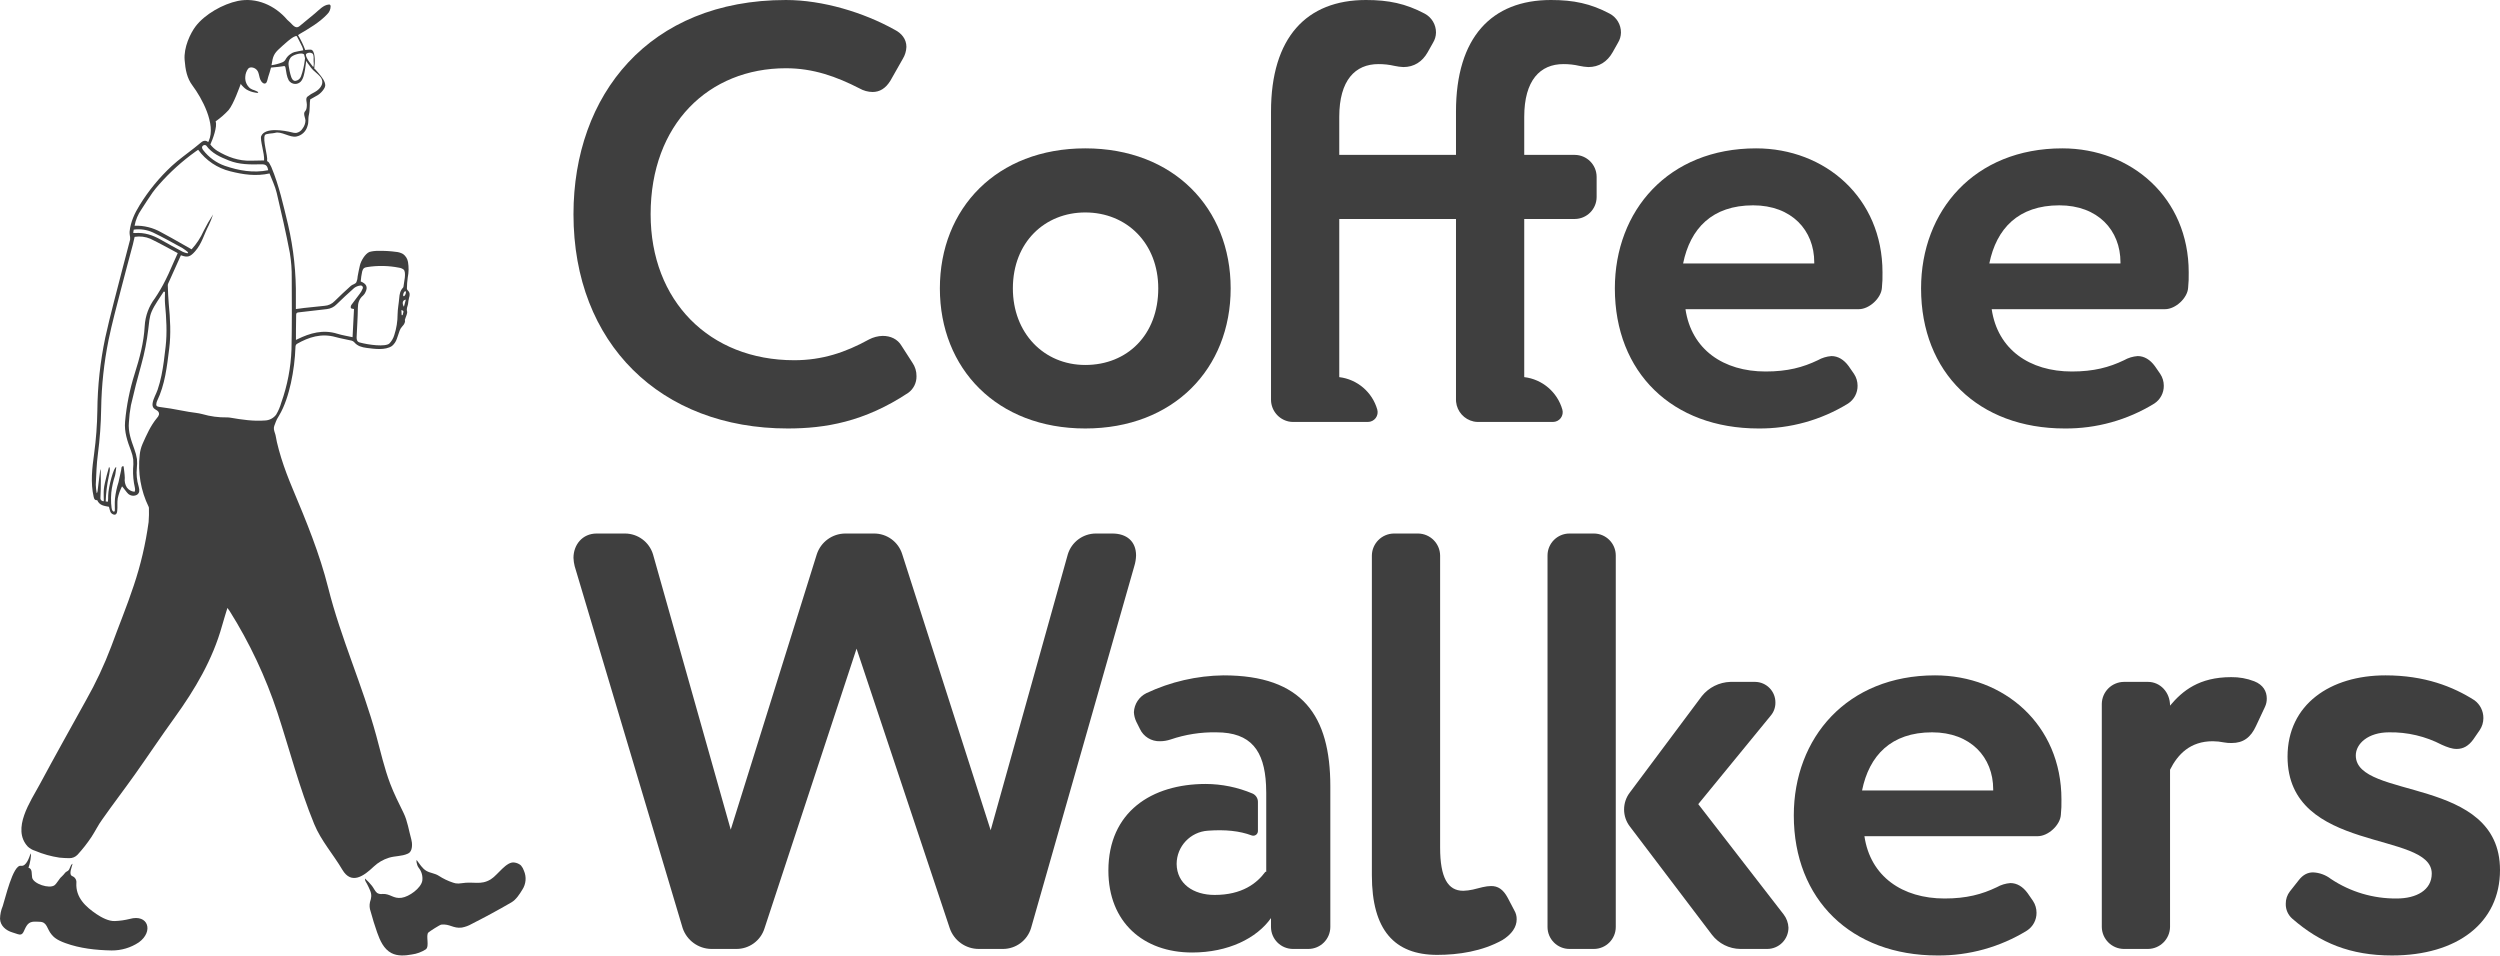
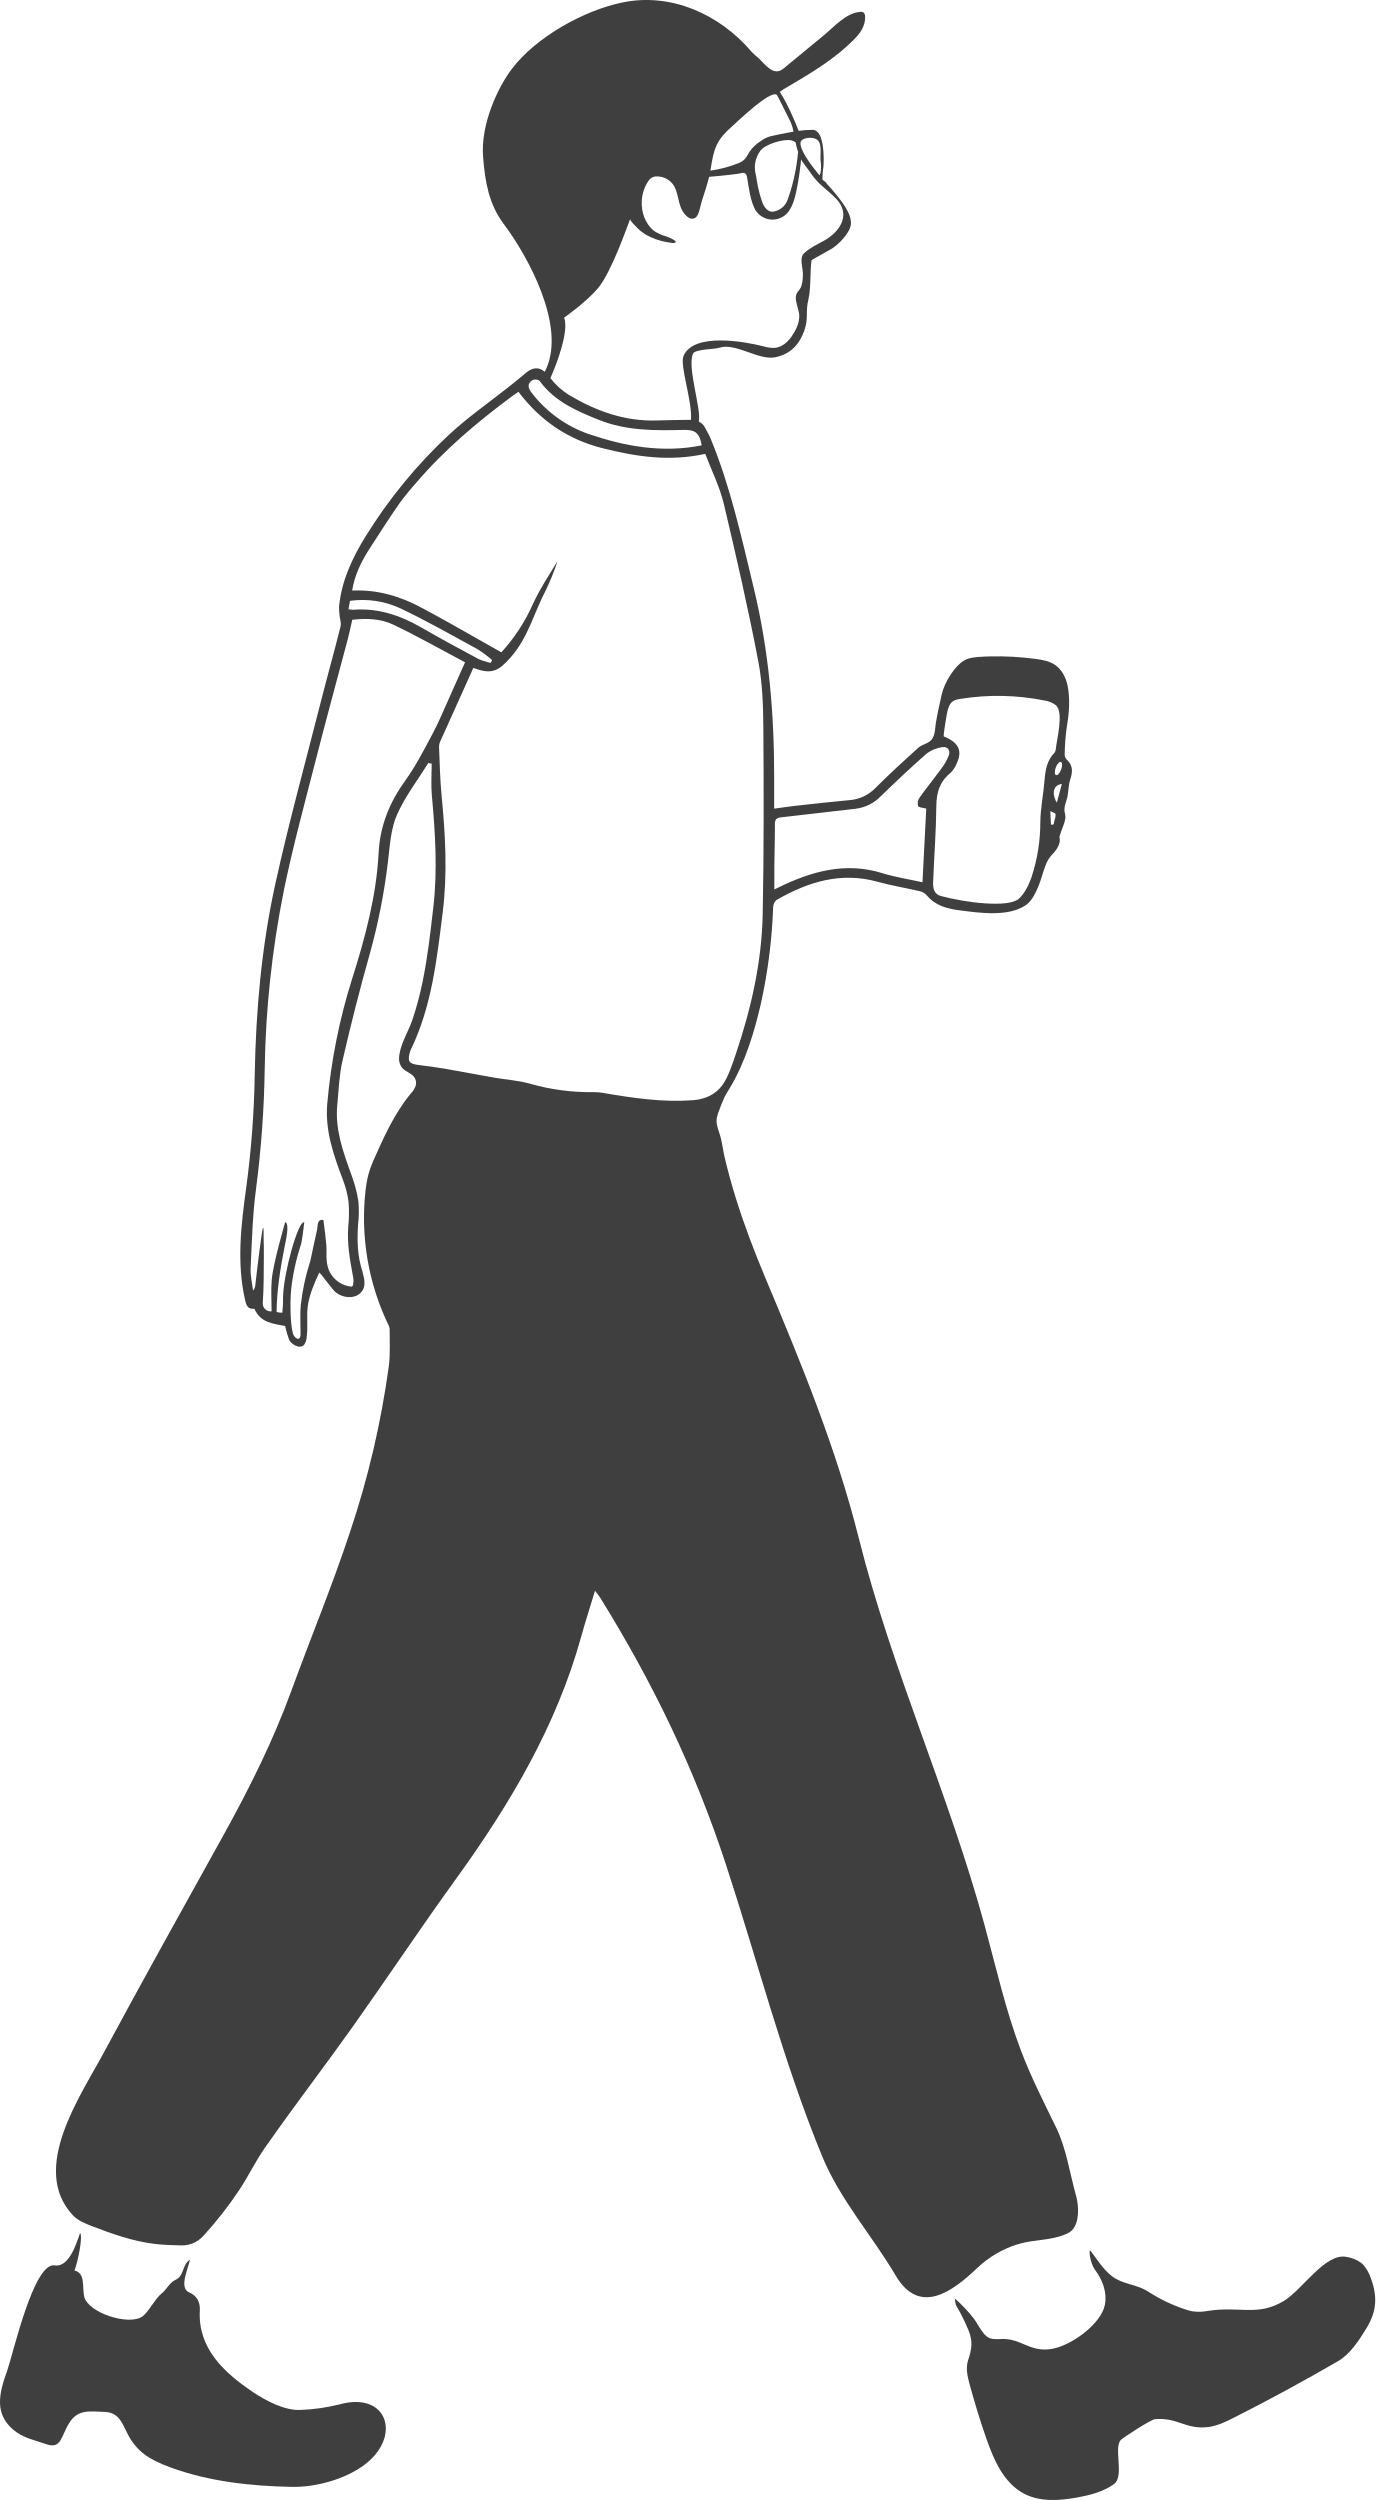
- <svg xmlns="http://www.w3.org/2000/svg" id="レイヤー_1" data-name="レイヤー 1" viewBox="0 0 1274.97 487.278">
+ <svg xmlns="http://www.w3.org/2000/svg" id="レイヤー_1" data-name="レイヤー 1" viewBox="0 0 586.226 1065.697">
  <defs>
    <style>.cls-1{fill:#3f3f3f;}</style>
  </defs>
-   <path class="cls-1" d="M459.833,176.446c-2.118-3.632-5.75-5.145-9.685-5.145a15.909,15.909,0,0,0-6.961,1.815c-12.106,6.66-23.908,10.593-38.133,10.593-43.281,0-73.242-30.265-73.242-74.452,0-46.003,29.66-74.452,69.006-74.452,13.92,0,25.725,4.237,37.528,10.29a13.788,13.788,0,0,0,6.658,1.817c3.632,0,6.658-1.817,9.08-5.75l6.355-11.198a12.558,12.558,0,0,0,1.817-6.053c0-3.935-2.422-6.961-6.053-8.777-15.738-8.778-36.621-15.133-55.384-15.133-69.914,0-108.351,48.424-108.351,109.257,0,65.979,44.491,109.258,109.258,109.258,19.066,0,39.043-3.33,61.439-18.16a10.196,10.196,0,0,0,4.237-8.475,11.785,11.785,0,0,0-2.118-6.96Z" />
-   <path class="cls-1" d="M553.473,75.662c-45.094,0-74.15,30.568-74.15,71.426,0,40.859,29.056,71.427,74.15,71.427s74.15-30.568,74.15-71.427C627.623,106.23,598.567,75.662,553.473,75.662Zm0,110.468c-21.186,0-36.923-16.343-36.923-39.043,0-23.606,16.343-38.739,36.923-38.739,21.186,0,37.226,15.738,37.226,38.739C590.699,170.696,574.961,186.131,553.473,186.131Z" />
-   <path class="cls-1" d="M895.586,75.662c-44.791,0-72.029,31.779-72.029,71.426,0,42.978,29.356,71.427,73.241,71.427a85.788,85.788,0,0,0,45.699-12.711,10.674,10.674,0,0,0,4.843-9.08,10.905,10.905,0,0,0-1.817-6.053l-2.722-3.935c-2.423-3.328-5.45-5.145-8.778-5.145a16.635,16.635,0,0,0-6.961,2.118c-7.565,3.632-15.435,5.751-26.633,5.751-21.488,0-37.831-11.198-40.858-31.779h88.375c5.447,0,11.5-5.75,11.802-10.895a63.219,63.219,0,0,0,.303-7.87C960.051,100.784,930.695,75.662,895.586,75.662Zm29.661,58.714H858.361c3.632-17.856,14.83-29.66,35.713-29.66,19.672,0,31.173,12.711,31.173,29.055Z" />
-   <path class="cls-1" d="M1051.754,75.662c-44.793,0-72.031,31.779-72.031,71.426,0,42.978,29.356,71.427,73.241,71.427a85.793,85.793,0,0,0,45.701-12.711,10.674,10.674,0,0,0,4.843-9.08,10.917,10.917,0,0,0-1.817-6.053l-2.723-3.935c-2.422-3.328-5.448-5.145-8.777-5.145a16.629,16.629,0,0,0-6.961,2.118c-7.567,3.632-15.435,5.751-26.633,5.751-21.488,0-37.831-11.198-40.858-31.779h88.374c5.448,0,11.501-5.75,11.803-10.895a63.521,63.521,0,0,0,.302-7.87C1116.218,100.784,1086.861,75.662,1051.754,75.662Zm29.66,58.714h-66.886c3.632-17.856,14.83-29.66,35.713-29.66,19.673,0,31.173,12.711,31.173,29.055Z" />
-   <path class="cls-1" d="M579.38,283.289c0-7.263-4.843-11.198-12.106-11.198h-8.475a14.983,14.983,0,0,0-14.223,10.593l-39.346,140.733-45.094-140.733a14.987,14.987,0,0,0-14.528-10.593H431.081a15.365,15.365,0,0,0-14.528,10.593L372.67,423.115l-39.648-140.431a14.988,14.988,0,0,0-14.225-10.593h-14.528c-7.263,0-11.803,5.751-11.803,12.41a20.392,20.392,0,0,0,.605,4.237l55.083,184.617a15.661,15.661,0,0,0,14.528,10.593h12.711a14.983,14.983,0,0,0,14.527-10.593l46.911-142.548,47.516,142.548a15.64,15.64,0,0,0,14.831,10.593H511.586a14.986,14.986,0,0,0,14.225-10.593l52.661-184.617A20.361,20.361,0,0,0,579.38,283.289Z" />
-   <path class="cls-1" d="M623.975,344.425A95.008,95.008,0,0,0,584.63,353.505a11.44,11.44,0,0,0-6.356,9.685,12.669,12.669,0,0,0,1.212,4.843l1.815,3.632a10.912,10.912,0,0,0,10.29,6.355,17.102,17.102,0,0,0,5.448-.908,68.349,68.349,0,0,1,23.305-3.632c17.724,0,24.455,9.428,25.317,26.798.065,1.316.106,2.666.106,4.073v40.253h-.444c-4.315,5.863-11.842,11.803-25.887,11.803-10.814,0-19.243-5.665-19.368-15.811a17.052,17.052,0,0,1,15.947-16.953c8.865-.656,16.239.111,22.328,2.419a2.376,2.376,0,0,0,3.187-2.249V408.967a4.645,4.645,0,0,0-2.762-4.273,61.838,61.838,0,0,0-23.871-4.883c-27.541,0-49.634,14.225-49.634,44.188,0,26.33,17.856,41.766,42.674,41.766,18.461,0,32.988-7.265,40.251-17.555v4.54a11.231,11.231,0,0,0,11.198,11.198h7.87A11.231,11.231,0,0,0,678.452,472.75V401.021C678.452,365.006,664.227,344.425,623.975,344.425Z" />
-   <path class="cls-1" d="M768.946,457.92c-2.422-4.54-5.145-6.053-8.475-6.053-2.723,0-5.75.908-9.382,1.817a26.571,26.571,0,0,1-4.843.605c-7.868,0-11.803-6.658-11.803-22.095V283.289a11.371,11.371,0,0,0-11.198-11.198H710.836a11.371,11.371,0,0,0-11.198,11.198V446.419c0,27.845,11.501,40.556,33.291,40.556,10.896,0,23.001-1.817,33.293-7.567,4.842-3.027,7.263-6.658,7.263-10.593a8.54,8.54,0,0,0-1.212-4.54Z" />
-   <path class="cls-1" d="M866.093,410.101,903.016,365.006a10.082,10.082,0,0,0,2.422-6.658,10.457,10.457,0,0,0-10.29-10.593H882.436a19.454,19.454,0,0,0-14.528,7.263L831.289,404.048a14.241,14.241,0,0,0,0,17.555l41.765,55.083a18.498,18.498,0,0,0,14.528,7.263h13.62A10.847,10.847,0,0,0,912.096,473.053a11.994,11.994,0,0,0-2.422-6.658Z" />
-   <rect class="cls-1" x="789.219" y="272.091" width="34.805" height="211.857" rx="11.198" />
-   <path class="cls-1" d="M986.848,344.425c-44.793,0-72.032,31.779-72.032,71.426,0,42.978,29.358,71.427,73.242,71.427a85.796,85.796,0,0,0,45.701-12.711,10.673,10.673,0,0,0,4.842-9.08,10.915,10.915,0,0,0-1.815-6.053l-2.725-3.935c-2.42-3.328-5.447-5.145-8.777-5.145a16.635,16.635,0,0,0-6.961,2.118c-7.565,3.632-15.435,5.751-26.633,5.751-21.488,0-37.831-11.198-40.858-31.779h88.374c5.448,0,11.501-5.75,11.805-10.895a63.519,63.519,0,0,0,.302-7.87C1051.313,369.546,1021.956,344.425,986.848,344.425Zm29.66,58.714H949.622c3.632-17.856,14.83-29.66,35.713-29.66,19.672,0,31.173,12.711,31.173,29.055Z" />
-   <path class="cls-1" d="M1149.674,347.452a31.366,31.366,0,0,0-11.805-2.118c-16.343,0-24.816,6.961-31.173,14.528,0-6.961-5.145-12.106-11.198-12.106h-12.408a11.371,11.371,0,0,0-11.198,11.198V472.75a11.371,11.371,0,0,0,11.198,11.198h12.408a11.371,11.371,0,0,0,11.198-11.198V392.548c3.935-7.87,10.29-14.528,21.791-14.528a30.559,30.559,0,0,1,5.75.605,18.588,18.588,0,0,0,3.935.303c5.75,0,9.685-2.723,12.408-8.777l4.54-9.685a9.678,9.678,0,0,0,.908-4.238C1156.029,352.597,1154.213,349.268,1149.674,347.452Z" />
-   <path class="cls-1" d="M1201.426,385.283c0-6.052,6.355-11.803,16.948-11.803a56.186,56.186,0,0,1,26.936,6.356c2.723,1.21,5.145,2.118,7.567,2.118,3.328,0,6.052-1.513,8.473-4.843l3.33-4.842a10.919,10.919,0,0,0,1.815-6.053,11.174,11.174,0,0,0-4.54-9.08c-10.895-6.96-25.423-12.711-45.398-12.711-28.146,0-49.938,14.83-49.938,41.464,0,49.634,73.545,37.528,73.545,59.622,0,8.473-7.87,12.711-17.856,12.711a59.429,59.429,0,0,1-33.594-9.988,16.001,16.001,0,0,0-9.08-3.33c-2.723,0-5.145,1.212-7.263,3.935l-4.54,5.75a10.056,10.056,0,0,0-2.118,6.356,9.707,9.707,0,0,0,3.328,7.567c14.225,12.408,29.66,18.765,50.846,18.765,33.291,0,55.083-16.646,55.083-43.583C1274.97,395.574,1201.426,407.982,1201.426,385.283Z" />
-   <path class="cls-1" d="M820.924,6.96c-9.685-5.145-18.461-6.96-29.963-6.96-30.265,0-48.424,19.066-48.424,56.898V78.992H683.006V59.623c0-18.765,8.173-26.936,19.975-26.936a35.597,35.597,0,0,1,8.172.908,26.967,26.967,0,0,0,4.541.605c5.447,0,9.683-2.723,12.408-7.567l2.723-4.842a10.202,10.202,0,0,0,1.513-5.145,10.849,10.849,0,0,0-5.75-9.686c-9.685-5.145-18.463-6.96-29.963-6.96-30.266,0-48.424,19.066-48.424,56.898V203.987a11.409,11.409,0,0,0,9.005,10.969l.011.002a10.681,10.681,0,0,0,2.182.227h38.223a4.965,4.965,0,0,0,4.771-6.325A23.053,23.053,0,0,0,683.006,192.334V111.679H742.537v92.309c0,.318.022.632.05.945a11.439,11.439,0,0,0,9.005,10.033l.011.002a10.698,10.698,0,0,0,2.132.219h38.272a4.965,4.965,0,0,0,4.77-6.327,23.053,23.053,0,0,0-19.436-16.532V111.679h25.725A11.231,11.231,0,0,0,814.264,100.48V90.19a11.231,11.231,0,0,0-11.198-11.198H777.341V59.623c0-18.765,8.172-26.936,19.976-26.936a35.606,35.606,0,0,1,8.172.908,26.918,26.918,0,0,0,4.538.605c5.448,0,9.686-2.723,12.408-7.567l2.725-4.842a10.202,10.202,0,0,0,1.513-5.145A10.849,10.849,0,0,0,820.924,6.96Z" />
-   <path class="cls-1" d="M66.127,468.652a37.331,37.331,0,0,1-7.5,1.071c-3.094.169-6.755-1.756-9.325-3.485-5.657-3.803-10.777-8.54-10.354-15.936a3.278,3.278,0,0,0-2.077-3.483c-2.101-.867-.07-4.906.141-6.348-1.345.732-1.149,2.714-2.344,3.62-.312.236-.692.37-1.003.607a3.829,3.829,0,0,0-.401.357,18.244,18.244,0,0,1-1.781,1.983c-1.188.908-2.504,3.562-3.706,4.449-2.64,1.911-10.725-.713-11.385-3.921-.363-1.82.267-4.521-1.872-5.021.663-1.71,1.659-6.557,1.101-7.33-.678,1.919-2.139,6.804-4.954,6.329-4.094-.69-8.112,17.267-9.264,20.531a17.539,17.539,0,0,0-1.394,6.495c.159,3.614,3.03,5.964,6.29,6.943.933.296,1.865.614,2.798.91,2.89.978,2.791-1.647,4.453-4.241,1.66-2.616,3.935-2.168,6.826-2.077,3.731.137,3.528,3.66,5.899,6.457,1.045,1.233,2.329,2.688,7.079,4.413,7.499,2.723,15.551,3.589,23.526,3.747a24.615,24.615,0,0,0,13.942-4.146C78.424,475.075,75.662,465.986,66.127,468.652Z" />
-   <path class="cls-1" d="M267.201,444.077a7.813,7.813,0,0,0-1.416-2.577,4.251,4.251,0,0,0-.411-.395,6.433,6.433,0,0,0-2.95-1.214c-4.148-.803-8.583,6.427-12.207,8.599-5.135,3.077-8.572.936-14.83,1.941a8.946,8.946,0,0,1-3.021.062,9.823,9.823,0,0,1-1.266-.342,31.39,31.39,0,0,1-7.329-3.503c-2.019-1.309-4.21-1.327-6.279-2.49-2.071-1.167-3.479-3.547-4.901-5.421-.439-.579-.226,2.259.908,3.779a8.713,8.713,0,0,1,1.857,6.706c-.745,3.808-6.696,8.089-10.537,8.635-4.257.606-5.742-2.134-9.691-1.955a4.056,4.056,0,0,1-2.815-.508c-1.07-.882-1.731-2.498-2.595-3.594a28.927,28.927,0,0,0-3.534-3.74c-.134-.119.059,1.016.098,1.107.231.539.602,1.059.875,1.582.581,1.114,1.125,2.247,1.603,3.409.901,2.197.659,3.706-.064,5.876a8.377,8.377,0,0,0,.32,4.791c.98,3.592,2.067,7.156,3.303,10.668,1.456,4.14,3.408,8.54,7.303,10.563,3.138,1.631,6.909,1.359,10.388.721a17.358,17.358,0,0,0,7.13-2.613c2.07-1.493-.15-7.156,1.34-8.609.545-.532,5.849-3.957,6.608-4.028,4.403-.417,6.017,2.07,10.405,1.53a15.604,15.604,0,0,0,5.031-1.843q10.293-5.211,20.28-11.002c2.362-1.37,4.162-4.145,5.572-6.482A10.142,10.142,0,0,0,267.201,444.077Z" />
-   <path class="cls-1" d="M209.755,428.043c-1.239-4.408-1.914-9.29-3.907-13.377-2.411-4.944-4.898-9.827-6.85-14.98-3.015-7.957-4.869-16.294-7.108-24.503-6.961-25.527-18.06-49.682-24.5-75.371-4.392-17.496-11.217-34.082-18.156-50.6-2.157-5.134-4.155-10.339-5.809-15.658-.834-2.684-1.582-5.395-2.221-8.132-.278-1.193-.416-2.418-.706-3.6-.306-1.249-.966-2.452-.813-3.775a7.071,7.071,0,0,1,.505-1.689,25.772,25.772,0,0,1,1.055-2.581c.308-.601.679-1.166,1.027-1.745,2.994-4.987,4.813-11.032,6.089-16.67a104.324,104.324,0,0,0,2.335-18.557,1.897,1.897,0,0,1,.654-1.387c6.15-3.534,12.57-5.545,19.749-3.539,2.705.756,5.496,1.195,8.234,1.84a2.648,2.648,0,0,1,1.334.827c1.65,1.976,3.911,2.573,6.371,2.891,3.943.509,9.436,1.309,12.872-.992a8.041,8.041,0,0,0,2.476-3.672c.565-1.333.868-2.775,1.407-4.12a6.313,6.313,0,0,1,1.315-2.137c1.215-1.196,1.68-2.522,1.374-3.382.516-1.839,1.427-3.299,1.115-4.415-.411-1.466.292-2.449.496-3.644a21.705,21.705,0,0,1,.507-3.15c.462-1.401.578-2.63-.57-3.753a1.503,1.503,0,0,1-.515-.935,43.242,43.242,0,0,1,.435-5.729,21.725,21.725,0,0,0,.131-7.875,6.331,6.331,0,0,0-2.532-4.09,8.701,8.701,0,0,0-3.628-1.098,56.293,56.293,0,0,0-8.955-.5,16.019,16.019,0,0,0-4.547.542c-2.187.892-4.368,4.555-4.879,6.897-.398,1.824-.821,3.645-1.127,5.485a8.505,8.505,0,0,1-.652,3.033c-.631,1.063-1.955,1.097-2.818,1.877-2.819,2.547-5.622,5.125-8.312,7.808a7.768,7.768,0,0,1-5.074,2.372c-3.501.322-6.995.717-10.49,1.102-1.29.142-2.573.341-4.178.557,0-2.025-.005-3.889.001-5.753A155.418,155.418,0,0,0,146.908,114.59c-2.408-9.94-4.562-19.911-8.518-29.385-.251-.601-.633-1.147-.914-1.737a2.614,2.614,0,0,0-1.287-1.311c.012-.059.029-.119.039-.177.418-2.47-2.345-10.589-1.139-13.069.454-.887,4.232-.814,5.119-1.132,3.162-1.046,7.66,2.535,10.914,1.852a7.314,7.314,0,0,0,5.642-5.188c.864-2.412.189-3.602.803-6.082.546-2.321.287-5.977.63-7.66.013-.063,3.63-2.026,3.953-2.242a10.519,10.519,0,0,0,3.054-3.118,3.821,3.821,0,0,0,.658-1.668,4.244,4.244,0,0,0-.262-1.61c-.589-1.887-2.961-4.612-4.525-6.348-.042-.268-.76-.539-.782-.8a17.462,17.462,0,0,1,.213-2.534c.084-1.25.241-7.004-2.077-7.067a17.534,17.534,0,0,0-2.766.188,44.026,44.026,0,0,0-3.676-7.585c.091-.046.432-.342.819-.569,4.901-2.88,10.122-5.894,14.051-10.079a5.609,5.609,0,0,0,1.758-4.103.936.936,0,0,0-.374-.783.949.949,0,0,0-.533-.073c-2.816.212-5.047,2.849-7.092,4.535l-7.933,6.542c-1.874,1.545-3.464-.733-4.777-2.008a16.499,16.499,0,0,1-1.357-1.22c-6.34-7.487-15.87-11.625-25.241-9.678C113.715,2.057,104.504,7.225,99.798,13.39c-2.721,3.563-6.159,10.779-5.638,17.222.39,4.831,1.117,9.17,4.027,13.046,4.661,6.209,12.109,19.702,8.28,28.209-.09.202-.187.401-.288.599-1.096-.923-2.311-.935-3.641.188-1.109.937-2.242,1.848-3.38,2.751C95.301,78.468,91.226,81.293,87.622,84.629a95.799,95.799,0,0,0-16.377,19.946c-2.622,4.229-4.63,8.567-5.148,13.532a9.004,9.004,0,0,0,.065,1.655,7.906,7.906,0,0,1,.206,2.379c-1.228,4.912-2.601,9.788-3.849,14.695-2.993,11.768-6.222,23.487-8.833,35.34a188.742,188.742,0,0,0-4.04,37.307,184.663,184.663,0,0,1-1.641,21.884c-1.009,7.334-1.919,14.696-.22,22.11.313,1.364.766,1.682,1.799,1.614,1.183,2.757,3.647,2.903,5.985,3.365a21.561,21.561,0,0,0,.764,2.634c.399.942,2.171,2.009,2.985.97a2.893,2.893,0,0,0,.456-1.433c.291-2.169-.092-4.332.281-6.488a25.153,25.153,0,0,1,2.184-6.114c.729.72,2.505,3.31,3.192,3.861a3.926,3.926,0,0,0,4.477.42c1.384-.996,1.25-2.395.892-3.824-.046-.182-.073-.37-.132-.547a23.885,23.885,0,0,1-.872-9.326,21.487,21.487,0,0,0,.05-4.493,26.104,26.104,0,0,0-1.346-5.098c-1.594-4.425-3.233-8.83-2.763-13.658A67.391,67.391,0,0,1,66.765,206.7c1.615-6.983,3.367-13.941,5.323-20.836A118.693,118.693,0,0,0,75.616,167.944c.377-3.052.527-6.294,1.72-9.042,1.564-3.605,4.056-6.808,6.148-10.184l.657.136c0,2.045-.157,4.105.028,6.134.661,7.257,1.134,14.52.297,21.782-.567,4.923-1.114,9.859-2.126,14.715a61.824,61.824,0,0,1-1.941,7.237c-.761,2.245-2.198,4.49-2.56,6.831a5.227,5.227,0,0,0-.062.603,2.863,2.863,0,0,0,.616,1.997c.636.726,1.71.968,2.301,1.731a1.986,1.986,0,0,1,.362,1.629,4.205,4.205,0,0,1-1.01,1.661c-3.244,3.915-5.296,8.613-7.35,13.219a18.381,18.381,0,0,0-1.433,5.506,48.088,48.088,0,0,0,4.579,26.634l.108.485a63.44,63.44,0,0,1-.16,7.214A175.8,175.8,0,0,1,68.214,298.63c-3.457,10.466-7.69,20.682-11.466,31.034a197.319,197.319,0,0,1-12.878,27.461c-7.918,14.311-15.926,28.599-23.662,43.002-4.507,8.392-14.425,22.566-6.041,31.618a9.611,9.611,0,0,0,3.712,2.136,51.041,51.041,0,0,0,12.467,3.506c1.646.186,3.305.228,4.963.269a5.604,5.604,0,0,0,4.271-1.795,73.461,73.461,0,0,0,7.006-8.932c2.001-3.002,3.521-6.311,5.68-9.191,5.392-7.69,11.126-15.153,16.564-22.82,6.802-9.601,13.332-19.408,20.226-28.941,10.398-14.425,19.363-29.532,24.185-46.824.82-3.003,1.797-5.961,2.731-9.101.41.546.797,1.001,1.092,1.479a237.862,237.862,0,0,1,24.438,51.909c6.207,18.945,11.144,38.335,18.732,56.805,3.486,8.485,9.686,15.393,14.342,23.281,4.673,7.917,11.056,3.145,15.952-1.514a20.026,20.026,0,0,1,7.832-4.577c3.107-.967,6.46-.672,9.465-2.013a3.533,3.533,0,0,0,1.129-.72C210.439,433.167,210.279,429.91,209.755,428.043Zm-4.276-267.93c-.066.303-.054.51-.195.594a.524.524,0,0,1-.323.034.114.114,0,0,1-.124-.134q-.08-1.248-.123-2.497.337.14.674.279a.715.715,0,0,1,.281.172C205.908,158.841,205.548,159.793,205.479,160.113Zm.513-3.664c-.731-1.114-1.162-3.35.976-3.65C206.599,154.176,206.295,155.312,205.991,156.449Zm.796-7.937c.289.108.308.769.043,1.476s-.714,1.193-1.002,1.085-.308-.769-.043-1.476S206.499,148.404,206.787,148.512Zm-22.092-10.026a6.697,6.697,0,0,1,.324-.916c.383-.833.927-1.165,2.237-1.363a46.332,46.332,0,0,1,16.27.316,4.754,4.754,0,0,1,2.294.947c1.567,1.421.129,6.698-.039,8.591a1.104,1.104,0,0,1-.239.643c-1.476,1.493-1.788,3.371-1.947,5.361-.217,2.724-.788,5.434-.825,8.155a34.284,34.284,0,0,1-1.703,10.709,10.3,10.3,0,0,1-2.491,4.253c-2.035,1.811-10.479.743-15.163-.532-1.266-.345-1.593-1.356-1.541-2.681.196-4.967.583-9.931.629-14.898.024-2.61.668-4.709,2.709-6.381a5.112,5.112,0,0,0,1.189-1.722c1.255-2.561.538-4.218-2.446-5.431A38.468,38.468,0,0,1,184.695,138.486ZM150.932,168.511c.031-2.627.121-5.254.105-7.88-.005-.898.293-1.224,1.173-1.321,4.845-.533,9.682-1.134,14.527-1.673a8.165,8.165,0,0,0,4.93-2.435c2.928-2.839,5.894-5.645,8.959-8.334a6.385,6.385,0,0,1,3.012-1.237,1.122,1.122,0,0,1,1.304,1.597,10.565,10.565,0,0,1-1.511,2.639c-1.37,1.887-2.85,3.695-4.199,5.596a1.964,1.964,0,0,0-.29,1.635c.152.325.981.333,1.595.506-.236,4.595-.479,9.357-.736,14.357-2.632-.584-5.271-.979-7.789-1.763-7.248-2.257-13.861-.366-20.329,2.798-.2.098-.398.196-.754.371C150.929,171.65,150.914,170.08,150.932,168.511Zm5.224-141.042a2.753,2.753,0,0,1,3.153-.216c.962.783.531,2.94.624,4.009a7.607,7.607,0,0,1,.011,2.354,3.478,3.478,0,0,1-.216.564C156.411,30.176,155.669,28.172,156.157,27.469Zm-.699,1.839c.031.083.076.162.108.245-.038.423-.107.872-.146,1.329a36.812,36.812,0,0,1-1.928,8.118,3.526,3.526,0,0,1-2.833,2.255c-.04.002-.078.002-.113.002-1.287,0-1.849-1.513-2.037-2.02a22.742,22.742,0,0,1-.771-2.824l-.053-.238c-.08-.358-.135-.729-.189-1.098a11.148,11.148,0,0,0-.24-1.291,5.436,5.436,0,0,1,.931-4.386c.989-1.338,4.623-2.391,6.079-2.036a1.913,1.913,0,0,1,.809.394A11.24,11.24,0,0,0,155.458,29.308ZM138.52,32.926c.628-4.05,1.091-5.602,4.275-8.39.882-.772,7.217-6.956,8.6-6.068.141.091,1.922,3.801,2.738,5.393a8.114,8.114,0,0,1,.53,1.797c-1.809.303-3.684.712-4.544.914a5.618,5.618,0,0,0-1.86.935,7.388,7.388,0,0,0-2.206,2.125c-.646,1.067-.817,1.62-2.074,2.156a23.662,23.662,0,0,1-5.526,1.473C138.473,33.149,138.504,33.038,138.52,32.926ZM109.957,61.906A40.738,40.738,0,0,0,116.593,56.12c2.573-3.087,5.612-11.835,6.226-13.427-.1.259,1.133,1.473,1.331,1.675a8.762,8.762,0,0,0,1.561,1.271,12.426,12.426,0,0,0,4.39,1.576q.45.083.902.142a1.06,1.06,0,0,0,.408-.001c1.089-.288-1.275-1.18-1.516-1.266a7.986,7.986,0,0,1-2.377-1.065,6.929,6.929,0,0,1-2.431-5.844,7.611,7.611,0,0,1,1.45-4.132,1.902,1.902,0,0,1,1.161-.652,3.859,3.859,0,0,1,4.032,2.587c.423,1.132.535,2.363.978,3.487.464,1.179,1.777,2.794,2.929,1.891.616-.481.918-2.422,1.144-3.134.492-1.544,1.048-3.15,1.431-4.76,2.938-.246,5.709-.57,6.182-.698a1.13,1.13,0,0,1,.755-.033c.314.144.412.535.472.877.374,2.144.581,4.373,1.609,6.33a3.975,3.975,0,0,0,3.235,1.862,3.909,3.909,0,0,0,2.923-1.211c1.425-1.514,1.836-4.306,2.196-6.291.207-1.14.349-2.322.484-3.464a3.778,3.778,0,0,1,.109-.808,13.677,13.677,0,0,0,1.535,2.266,14.848,14.848,0,0,0,2.006,2.474c1.114,1.067,2.371,1.986,3.404,3.132,2.786,3.091.464,6.357-2.503,8.002a18.669,18.669,0,0,0-3.895,2.445c-.99.93-.21,2.841-.228,4.068-.054,3.756-1.234,2.796-1.383,4.509-.083.957.634,2.567.671,3.509a7.008,7.008,0,0,1-1.465,4.107,4.791,4.791,0,0,1-3.299,2.261,7.114,7.114,0,0,1-2.368-.343c-3.501-.877-13.449-2.707-15.424,1.908-.786,1.837,1.751,8.91,1.453,12.467-.121-.005-.244-.007-.368-.006-2.111.021-4.221.057-6.331.122-6.274.196-11.911-1.874-17.174-5.025a13.878,13.878,0,0,1-3.534-3.233C108.468,71.111,110.961,64.482,109.957,61.906ZM103.832,74.073a1.399,1.399,0,0,1,1.33.148c2.898,4.012,7.168,5.864,11.558,7.62,5.341,2.136,10.898,2.102,16.486,1.956,2.33-.061,3.136.593,3.568,3.009-7.654,1.536-14.951.201-22.066-2.216A23.937,23.937,0,0,1,103.689,76.639C103.013,75.794,102.569,74.795,103.832,74.073Zm-35.621,43.036a17.596,17.596,0,0,1,9.831,1.466c5.112,2.438,10.051,5.24,15.028,7.954a24.277,24.277,0,0,1,2.839,2.113q-.126.279-.252.558a12.747,12.747,0,0,1-2.371-.738c-3.758-2.016-7.511-4.046-11.205-6.176-4.117-2.374-8.442-3.81-13.256-3.435a5.895,5.895,0,0,1-.901-.1C68.035,118.12,68.121,117.625,68.211,117.109Zm16.166,25.79a79.872,79.872,0,0,1-5.34,9.173,25.827,25.827,0,0,0-5.237,14.136c-.44,8.441-2.627,16.568-5.17,24.583a114.221,114.221,0,0,0-4.837,24.233c-.482,5.268,1.206,10.076,3.022,14.88a18.478,18.478,0,0,1,1.13,4.429,26.215,26.215,0,0,1-.072,4.778,36.711,36.711,0,0,0,.906,9.562,3.753,3.753,0,0,1,.014,1.813.407.407,0,0,1-.179.259.43.43,0,0,1-.232.021,5.341,5.341,0,0,1-3.661-2.11,7.408,7.408,0,0,1-1.08-4.938c.046-1.282-.609-5.935-.609-5.935-1.325-.184-1.05,1.122-1.235,1.909-.507,2.156-1.211,5.76-1.355,6.207a42.686,42.686,0,0,0-1.808,8.417c-.223,2.038.023,5.644-.086,6.135s-.511.848-1.215-.04-.876-6.144-.581-9.112a42.48,42.48,0,0,1,1.914-8.744c.226-.704.635-4.293.635-4.293-1.163-.515-4.045,9.98-4.129,14.471a24.502,24.502,0,0,1-.144,3.131,4.377,4.377,0,0,1-1.114-.135A69.632,69.632,0,0,1,55.468,243c.165-.832,1.065-4.554.118-4.796,0,0-2.314,7.885-2.615,11.148-.188,2.04-.035,4.111-.035,6.238a1.533,1.533,0,0,1-1.717-1.687c.201-2.951.185-5.91.205-8.865.008-1.266.001-2.522-.043-3.787-.02-.555.06-1.94-.116-1.941s-1.132,7.877-1.499,11.139a1.636,1.636,0,0,1-.449,1.093,27.598,27.598,0,0,1-.467-4.367c.251-5.15.37-10.33,1.053-15.43a203.974,203.974,0,0,0,1.69-23.289,191.381,191.381,0,0,1,3.773-35.081c1.767-8.581,4.087-17.052,6.26-25.546,1.986-7.767,4.111-15.498,6.16-23.249.323-1.22.569-2.461.871-3.778a14.584,14.584,0,0,1,7.99.943c4.688,2.24,9.216,4.813,13.998,7.347-1.112,2.495-2.144,4.838-3.198,7.171C86.443,138.484,85.525,140.753,84.377,142.899Zm33.152,70.121a9.373,9.373,0,0,0-1.822-.151,42.462,42.462,0,0,1-12.496-1.671c-2.246-.616-4.62-.757-6.928-1.16-3.092-.54-6.171-1.152-9.264-1.682-1.622-.278-3.256-.491-4.889-.706l-.006-.022c-.025.004-.05.007-.075.011q-.296-.039-.592-.078c-1.698-.225-2.026-.679-1.607-2.327a3.503,3.503,0,0,1,.231-.663c4.084-8.435,5.059-17.599,6.204-26.712.959-7.634.518-15.263-.223-22.893-.304-3.124-.348-6.274-.489-9.414a2.178,2.178,0,0,1,.194-.951c2.145-4.787,4.305-9.567,6.496-14.425,3.486,1.334,4.822.709,7.207-1.974,3.5-3.937,4.554-8.679,6.95-13.231a46.433,46.433,0,0,0,2.243-5.586,78.858,78.858,0,0,0-4.814,8.399,34.973,34.973,0,0,1-6.135,9.364c-3.474-1.969-6.838-3.888-10.214-5.783-1.757-.986-3.533-1.938-5.306-2.895a25.652,25.652,0,0,0-13.559-3.363,21.19,21.19,0,0,1,3.419-8.2c1.904-2.958,3.812-5.915,5.812-8.807a51.744,51.744,0,0,1,3.283-4.03,110.733,110.733,0,0,1,18.541-16.751c.447-.332.916-.635,1.361-.942a28.782,28.782,0,0,0,16.358,10.979c6.561,1.659,13.075,2.651,20.047,1.109,1.18,3.119,2.831,6.389,3.649,9.856,2.4,10.17,4.756,20.387,6.707,30.652a72.21,72.21,0,0,1,.969,12.896c.088,12.103.111,24.21-.124,36.31a90.587,90.587,0,0,1-5.2,27.146,25.652,25.652,0,0,1-2.635,6.152,7.455,7.455,0,0,1-5.755,2.969C129.151,214.885,123.39,214.019,117.529,213.02Z" />
+   <path class="cls-1" d="M144.623,1024.962a81.645,81.645,0,0,1-16.403,2.343c-6.767.371-14.772-3.84-20.395-7.622-12.372-8.317-23.57-18.678-22.645-34.852.199-3.482-1.244-6.269-4.543-7.618-4.595-1.895-.153-10.729.309-13.883-2.942,1.601-2.512,5.936-5.127,7.917-.683.516-1.514.81-2.194,1.328a8.377,8.377,0,0,0-.877.78c-1.344,1.368-2.303,3.118-3.895,4.337-2.597,1.985-5.476,7.79-8.105,9.73-5.773,4.18-23.456-1.56-24.899-8.576-.794-3.981.583-9.888-4.094-10.982,1.451-3.74,3.627-14.34,2.408-16.031-1.482,4.196-4.677,14.881-10.834,13.842-8.953-1.51-17.741,37.763-20.261,44.902-1.621,4.597-3.263,9.335-3.049,14.204.347,7.904,6.626,13.044,13.757,15.185,2.041.647,4.079,1.344,6.12,1.991,6.32,2.139,6.103-3.602,9.738-9.275,3.63-5.722,8.606-4.742,14.928-4.543,8.159.299,7.717,8.005,12.902,14.121,2.286,2.697,5.093,5.879,15.482,9.652,16.4,5.955,34.011,7.85,51.453,8.195,10.095.199,22.309-3.149,30.492-9.068C171.517,1039.01,165.477,1019.132,144.623,1024.962Z" />
+   <path class="cls-1" d="M584.381,971.215a17.087,17.087,0,0,0-3.098-5.636,9.301,9.301,0,0,0-.899-.864,14.07,14.07,0,0,0-6.451-2.654c-9.072-1.757-18.772,14.056-26.697,18.806-11.23,6.73-18.747,2.047-32.434,4.246a19.565,19.565,0,0,1-6.606.135,21.485,21.485,0,0,1-2.77-.748,68.651,68.651,0,0,1-16.029-7.661c-4.415-2.863-9.208-2.902-13.732-5.446-4.529-2.552-7.61-7.757-10.72-11.856-.96-1.266-.493,4.941,1.985,8.266,3.12,4.189,5.068,9.539,4.062,14.665-1.63,8.329-14.644,17.692-23.045,18.886-9.31,1.325-12.559-4.667-21.194-4.276-2.136.096-4.507.249-6.157-1.11-2.34-1.928-3.785-5.463-5.676-7.86a63.262,63.262,0,0,0-7.729-8.179c-.294-.26.129,2.222.214,2.421.505,1.178,1.317,2.315,1.915,3.46,1.271,2.436,2.461,4.914,3.506,7.457,1.97,4.805,1.441,8.104-.141,12.851-1.123,3.372-.236,7.05.7,10.479,2.143,7.856,4.522,15.649,7.223,23.332,3.185,9.054,7.454,18.678,15.973,23.103,6.864,3.567,15.11,2.971,22.72,1.577,5.491-1.007,11.065-2.45,15.594-5.716,4.526-3.265-.328-15.649,2.93-18.828,1.193-1.164,12.792-8.653,14.452-8.81,9.629-.911,13.159,4.526,22.756,3.346,3.897-.479,7.5-2.257,11.004-4.031q22.512-11.396,44.354-24.062c5.165-2.996,9.102-9.066,12.187-14.177C586.854,985.261,587.258,978.957,584.381,971.215Z" />
+   <path class="cls-1" d="M458.743,936.149c-2.709-9.64-4.186-20.317-8.545-29.256-5.272-10.813-10.712-21.493-14.981-32.762-6.594-17.401-10.649-35.636-15.545-53.589-15.224-55.829-39.497-108.657-53.581-164.839-9.605-38.265-24.532-74.54-39.708-110.665-4.717-11.229-9.087-22.611-12.704-34.246-1.824-5.869-3.459-11.799-4.857-17.784-.609-2.609-.91-5.289-1.543-7.874-.669-2.732-2.112-5.362-1.778-8.257a15.466,15.466,0,0,1,1.104-3.695,56.37,56.37,0,0,1,2.308-5.644c.673-1.314,1.485-2.551,2.245-3.816,6.547-10.906,10.526-24.128,13.318-36.459a228.162,228.162,0,0,0,5.107-40.586,4.15,4.15,0,0,1,1.43-3.034c13.451-7.729,27.491-12.127,43.192-7.739,5.915,1.653,12.021,2.613,18.008,4.024a5.791,5.791,0,0,1,2.917,1.808c3.609,4.322,8.554,5.627,13.934,6.322,8.623,1.113,20.636,2.862,28.152-2.171,2.505-1.678,4.047-4.804,5.416-8.032,1.236-2.915,1.898-6.069,3.078-9.012a13.806,13.806,0,0,1,2.877-4.673c2.658-2.615,3.674-5.515,3.005-7.397,1.128-4.021,3.122-7.214,2.437-9.657-.899-3.206.639-5.357,1.085-7.971.391-2.297.389-4.709,1.109-6.89,1.011-3.065,1.264-5.752-1.246-8.207a3.286,3.286,0,0,1-1.126-2.045A94.573,94.573,0,0,1,454.8,309.477c.983-5.412,1.404-11.817.287-17.223-.728-3.526-2.52-6.98-5.537-8.945-2.336-1.521-5.174-2.025-7.935-2.402a123.118,123.118,0,0,0-19.584-1.093c-2.666.064-7.476.179-9.945,1.186-4.784,1.95-9.553,9.962-10.671,15.084-.871,3.988-1.795,7.971-2.465,11.996-.365,2.188-.258,4.666-1.426,6.633-1.38,2.324-4.275,2.398-6.163,4.104-6.164,5.571-12.295,11.208-18.178,17.075a16.99,16.99,0,0,1-11.096,5.188c-7.657.703-15.299,1.569-22.942,2.411-2.821.311-5.628.746-9.137,1.219,0-4.43-.01-8.506.001-12.583.076-27.47-2.199-54.614-8.714-81.514-5.266-21.74-9.978-43.547-18.629-64.265-.549-1.315-1.383-2.509-2-3.8a5.718,5.718,0,0,0-2.814-2.867c.026-.129.063-.26.085-.388.914-5.401-5.129-23.158-2.49-28.582.994-1.94,9.255-1.779,11.196-2.477,6.915-2.289,16.753,5.543,23.869,4.051,6.567-1.344,10.299-5.574,12.34-11.345,1.89-5.275.413-7.878,1.757-13.301,1.193-5.076.627-13.072,1.378-16.754.029-.137,7.938-4.432,8.645-4.903a23.005,23.005,0,0,0,6.679-6.82,8.356,8.356,0,0,0,1.438-3.648,9.281,9.281,0,0,0-.574-3.522c-1.288-4.127-6.475-10.087-9.896-13.884-.092-.586-1.662-1.178-1.711-1.749a38.188,38.188,0,0,1,.467-5.542c.185-2.735.527-15.319-4.543-15.456a38.346,38.346,0,0,0-6.05.412c-1.681-4.432-5.086-12.235-8.04-16.59.199-.1.945-.747,1.791-1.244,10.719-6.299,22.136-12.89,30.73-22.042,2.294-2.443,4.105-5.633,3.845-8.974a2.048,2.048,0,0,0-.817-1.713,2.076,2.076,0,0,0-1.166-.161c-6.16.463-11.038,6.232-15.51,9.919L333.925,29.276c-4.099,3.38-7.577-1.602-10.447-4.393a36.086,36.086,0,0,1-2.969-2.669C306.643,5.841,285.802-3.211,265.307,1.048,248.7,4.498,228.554,15.802,218.262,29.285c-5.95,7.792-13.47,23.574-12.331,37.665.853,10.567,2.442,20.054,8.808,28.532,10.195,13.579,26.484,43.09,18.109,61.695-.196.443-.409.877-.629,1.309-2.397-2.02-5.055-2.045-7.963.412-2.426,2.05-4.903,4.041-7.391,6.017-8.436,6.698-17.348,12.879-25.23,20.173A209.517,209.517,0,0,0,155.817,228.711c-5.734,9.248-10.126,18.736-11.258,29.595a19.692,19.692,0,0,0,.143,3.62c.144,1.743.849,3.606.45,5.202-2.685,10.744-5.689,21.407-8.419,32.14-6.546,25.738-13.607,51.366-19.318,77.29-5.905,26.803-8.343,54.126-8.836,81.592a403.865,403.865,0,0,1-3.588,47.86c-2.206,16.04-4.198,32.14-.48,48.355.684,2.983,1.675,3.679,3.935,3.529,2.586,6.029,7.977,6.348,13.089,7.358a47.161,47.161,0,0,0,1.67,5.76c.872,2.06,4.747,4.394,6.528,2.12a6.328,6.328,0,0,0,.998-3.133c.636-4.743-.202-9.474.615-14.189.774-4.461,2.819-9.24,4.777-13.372,1.595,1.575,5.479,7.238,6.982,8.445,2.918,2.344,7.259,2.742,9.791.919,3.026-2.179,2.733-5.238,1.951-8.363-.1-.398-.159-.808-.288-1.196-2.209-6.653-2.39-13.481-1.908-20.396a46.992,46.992,0,0,0,.11-9.827,57.089,57.089,0,0,0-2.944-11.149c-3.487-9.677-7.07-19.313-6.042-29.871.616-6.331.818-12.782,2.243-18.939,3.533-15.271,7.364-30.49,11.641-45.569a259.585,259.585,0,0,0,7.718-39.192c.824-6.674,1.153-13.764,3.761-19.775,3.42-7.885,8.87-14.889,13.446-22.272q.719.149,1.437.298c0,4.473-.342,8.978.062,13.415,1.445,15.872,2.48,31.756.65,47.638-1.24,10.767-2.435,21.562-4.65,32.181a135.212,135.212,0,0,1-4.246,15.827c-1.664,4.909-4.808,9.82-5.598,14.939a11.43,11.43,0,0,0-.136,1.319,6.261,6.261,0,0,0,1.346,4.366c1.391,1.589,3.74,2.117,5.032,3.786a4.344,4.344,0,0,1,.792,3.563,9.196,9.196,0,0,1-2.208,3.633c-7.096,8.562-11.582,18.837-16.076,28.91a40.2,40.2,0,0,0-3.134,12.041,105.172,105.172,0,0,0,10.015,58.25c.08.359.156.702.236,1.061-.051,5.226.299,10.6-.35,15.777A384.483,384.483,0,0,1,149.186,653.117c-7.561,22.89-16.818,45.232-25.076,67.873-7.615,20.849-17.467,40.653-28.165,60.059-17.316,31.299-34.831,62.548-51.749,94.046-9.857,18.354-31.549,49.353-13.213,69.15,2.133,2.306,5.246,3.566,8.117,4.671,8.834,3.403,17.858,6.601,27.266,7.667,3.601.407,7.228.498,10.853.588a12.256,12.256,0,0,0,9.341-3.925,160.663,160.663,0,0,0,15.322-19.536c4.376-6.565,7.7-13.803,12.423-20.101,11.794-16.819,24.333-33.141,36.226-49.909,14.877-20.998,29.158-42.445,44.235-63.294,22.741-31.548,42.347-64.588,52.894-102.406,1.793-6.569,3.931-13.038,5.972-19.904.896,1.194,1.742,2.189,2.388,3.234,22.457,36.304,40.119,72.839,53.448,113.526,13.575,41.433,24.372,83.839,40.967,124.235,7.624,18.558,21.184,33.665,31.367,50.917,10.219,17.314,24.18,6.877,34.888-3.312a43.799,43.799,0,0,1,17.129-10.009c6.795-2.115,14.129-1.469,20.701-4.403a7.726,7.726,0,0,0,2.468-1.574C460.24,947.356,459.89,940.231,458.743,936.149Zm-9.352-585.975c-.144.663-.118,1.116-.426,1.299a1.147,1.147,0,0,1-.707.074.249.249,0,0,1-.272-.292q-.175-2.729-.27-5.462.737.306,1.473.611a1.563,1.563,0,0,1,.615.377C450.33,347.393,449.543,349.474,449.391,350.174Zm1.121-8.014c-1.598-2.436-2.542-7.327,2.135-7.982C451.841,337.189,451.176,339.675,450.512,342.16Zm1.741-17.358c.631.236.673,1.682.093,3.229s-1.561,2.61-2.192,2.373-.673-1.682-.093-3.229S451.621,324.566,452.252,324.802ZM403.936,302.874a14.646,14.646,0,0,1,.708-2.003c.838-1.823,2.028-2.549,4.892-2.982a101.331,101.331,0,0,1,35.584.692,10.397,10.397,0,0,1,5.018,2.07c3.428,3.109.282,14.648-.086,18.79a2.415,2.415,0,0,1-.523,1.406c-3.229,3.266-3.911,7.373-4.259,11.725-.476,5.958-1.722,11.884-1.803,17.836a74.98,74.98,0,0,1-3.724,23.42c-1.283,3.761-3.164,7.27-5.447,9.302-4.45,3.961-22.917,1.625-33.162-1.164-2.768-.754-3.484-2.966-3.37-5.864.429-10.864,1.275-21.719,1.377-32.583.053-5.708,1.461-10.298,5.925-13.957a11.179,11.179,0,0,0,2.601-3.766c2.745-5.601,1.178-9.225-5.349-11.878C401.972,313.778,403.669,303.795,403.936,302.874ZM330.095,368.541c.067-5.745.265-11.49.23-17.234-.012-1.963.641-2.677,2.565-2.888,10.596-1.166,21.176-2.479,31.771-3.659a17.857,17.857,0,0,0,10.783-5.326c6.404-6.21,12.889-12.347,19.594-18.226a13.964,13.964,0,0,1,6.588-2.706c2.248-.4,3.608,1.312,2.851,3.493a23.105,23.105,0,0,1-3.305,5.771c-2.997,4.127-6.234,8.08-9.184,12.239a4.294,4.294,0,0,0-.634,3.576c.333.711,2.146.729,3.487,1.107-.515,10.049-1.049,20.463-1.609,31.4-5.755-1.277-11.527-2.142-17.034-3.857-15.851-4.937-30.315-.8-44.46,6.119-.436.213-.872.429-1.65.811C330.088,375.406,330.055,371.973,330.095,368.541Zm11.426-308.465c1.015-1.472,5.187-1.859,6.895-.471,2.104,1.712,1.161,6.429,1.365,8.769a16.636,16.636,0,0,1,.024,5.148,7.607,7.607,0,0,1-.471,1.234C342.078,65.997,340.455,61.612,341.521,60.076ZM339.993,64.098c.068.182.165.354.236.536-.083.926-.233,1.907-.318,2.906a80.512,80.512,0,0,1-4.216,17.754,7.711,7.711,0,0,1-6.195,4.932c-.088.005-.17.005-.248.005-2.814,0-4.043-3.309-4.456-4.417a49.737,49.737,0,0,1-1.686-6.176l-.117-.52c-.175-.782-.296-1.594-.413-2.4a24.388,24.388,0,0,0-.525-2.823,11.888,11.888,0,0,1,2.036-9.592c2.163-2.927,10.11-5.229,13.295-4.454a4.183,4.183,0,0,1,1.769.863A24.579,24.579,0,0,0,339.993,64.098Zm-37.042,7.913c1.373-8.859,2.386-12.252,9.349-18.349,1.929-1.689,15.783-15.212,18.808-13.271.309.199,4.203,8.313,5.989,11.794a17.744,17.744,0,0,1,1.159,3.93c-3.956.663-8.057,1.557-9.938,2a12.288,12.288,0,0,0-4.067,2.045,16.158,16.158,0,0,0-4.825,4.648c-1.412,2.334-1.786,3.544-4.536,4.715a51.75,51.75,0,0,1-12.085,3.221C302.846,72.499,302.914,72.254,302.95,72.011Zm-62.47,63.38s9.404-6.527,14.513-12.655c5.627-6.751,12.275-25.883,13.616-29.366-.218.567,2.478,3.221,2.911,3.664a19.164,19.164,0,0,0,3.414,2.781,27.176,27.176,0,0,0,9.602,3.448q.984.18,1.973.31a2.318,2.318,0,0,0,.892-.002c2.381-.629-2.789-2.582-3.317-2.769A17.467,17.467,0,0,1,278.884,98.473c-3.839-2.999-5.574-8.014-5.316-12.781a16.646,16.646,0,0,1,3.171-9.036,4.16,4.16,0,0,1,2.539-1.426,8.44,8.44,0,0,1,8.818,5.657c.925,2.476,1.171,5.168,2.138,7.627,1.015,2.579,3.887,6.111,6.407,4.135,1.346-1.052,2.007-5.298,2.503-6.854,1.076-3.376,2.291-6.889,3.13-10.41,6.426-.538,12.486-1.248,13.521-1.527a2.471,2.471,0,0,1,1.652-.072c.688.316.902,1.171,1.032,1.917.819,4.689,1.271,9.564,3.518,13.843a8.693,8.693,0,0,0,7.075,4.072,8.549,8.549,0,0,0,6.392-2.648c3.118-3.31,4.016-9.417,4.803-13.758.452-2.493.763-5.078,1.059-7.576a8.263,8.263,0,0,1,.238-1.766c-.168.473,2.964,4.367,3.358,4.957a32.474,32.474,0,0,0,4.388,5.411c2.437,2.334,5.185,4.344,7.445,6.849,6.094,6.759,1.016,13.904-5.474,17.5-2.942,1.63-6.067,3.047-8.518,5.348-2.165,2.034-.459,6.214-.498,8.897-.119,8.215-2.7,6.114-3.025,9.861-.182,2.092,1.387,5.615,1.468,7.675.124,3.206-1.358,6.289-3.205,8.982-1.703,2.484-4.216,4.663-7.214,4.944a15.56,15.56,0,0,1-5.18-.75c-7.656-1.917-29.414-5.92-33.734,4.174-1.719,4.018,3.83,19.487,3.178,27.265-.265-.011-.533-.016-.805-.014-4.616.045-9.233.124-13.846.268-13.72.429-26.049-4.098-37.56-10.99a30.352,30.352,0,0,1-7.729-7.07C237.223,155.522,242.678,141.025,240.48,135.391Zm-13.395,26.608a3.059,3.059,0,0,1,2.908.323c6.339,8.774,15.676,12.824,25.279,16.664,11.681,4.671,23.834,4.596,36.056,4.277,5.095-.133,6.858,1.297,7.803,6.581-16.74,3.359-32.699.439-48.259-4.846a52.351,52.351,0,0,1-24.099-17.386C225.294,165.764,224.322,163.58,227.085,162Zm-77.904,94.122a38.483,38.483,0,0,1,21.501,3.207c11.179,5.333,21.983,11.46,32.867,17.395A53.095,53.095,0,0,1,209.759,281.345q-.275.61-.551,1.22a27.879,27.879,0,0,1-5.185-1.615c-8.219-4.41-16.427-8.849-24.506-13.508-9.005-5.192-18.463-8.333-28.992-7.513a12.892,12.892,0,0,1-1.97-.22C148.795,258.333,148.984,257.25,149.181,256.122Zm35.355,56.403c-3.654,6.823-7.17,13.815-11.679,20.061-6.751,9.352-10.846,19.271-11.453,30.916-.963,18.462-5.746,36.236-11.308,53.763a249.806,249.806,0,0,0-10.578,52.998c-1.054,11.521,2.637,22.038,6.609,32.543a40.41,40.41,0,0,1,2.472,9.687,57.332,57.332,0,0,1-.158,10.449c-.53,7.238.68,13.845,1.982,20.913a8.209,8.209,0,0,1,.031,3.966.89.89,0,0,1-.392.567.942.942,0,0,1-.507.047,11.682,11.682,0,0,1-8.006-4.615c-2.375-3.146-2.499-7.005-2.362-10.799.101-2.803-1.331-12.98-1.331-12.98-2.898-.402-2.296,2.454-2.701,4.175-1.109,4.716-2.649,12.598-2.963,13.574a93.354,93.354,0,0,0-3.955,18.409c-.488,4.458.05,12.343-.187,13.418s-1.118,1.855-2.658-.087-1.917-13.438-1.27-19.929a92.903,92.903,0,0,1,4.185-19.123c.494-1.539,1.389-9.388,1.389-9.388-2.544-1.127-8.846,21.827-9.03,31.65a53.589,53.589,0,0,1-.315,6.847,9.574,9.574,0,0,1-2.436-.295c.014-8.913,1.665-19.095,3.398-27.841.36-1.82,2.33-9.96.258-10.489,0,0-5.061,17.245-5.718,24.381-.411,4.462-.076,8.992-.076,13.642a3.353,3.353,0,0,1-3.755-3.69c.44-6.453.405-12.925.447-19.389.018-2.769.003-5.515-.094-8.281-.043-1.214.132-4.244-.253-4.244S109.643,540.607,108.84,547.741a3.579,3.579,0,0,1-.983,2.389c-.366-3.098-1.17-6.479-1.021-9.552.548-11.263.81-22.592,2.302-33.746a446.103,446.103,0,0,0,3.696-50.934,418.558,418.558,0,0,1,8.253-76.724c3.865-18.768,8.939-37.292,13.69-55.87,4.344-16.986,8.991-33.895,13.472-50.846.706-2.669,1.245-5.382,1.904-8.262,6.002-.68,12.099-.506,17.474,2.062,10.252,4.898,20.155,10.526,30.615,16.069-2.431,5.457-4.689,10.581-6.993,15.683C189.055,302.87,187.048,307.834,184.536,312.525Zm72.505,153.358a20.499,20.499,0,0,0-3.985-.331A92.867,92.867,0,0,1,225.725,461.898c-4.912-1.348-10.104-1.656-15.151-2.537-6.762-1.18-13.497-2.518-20.262-3.678-3.548-.608-7.121-1.074-10.692-1.544l-.013-.048c-.055.009-.11.015-.165.024q-.647-.085-1.294-.171c-3.714-.493-4.43-1.485-3.514-5.09a7.663,7.663,0,0,1,.506-1.451c8.932-18.449,11.065-38.489,13.569-58.42,2.098-16.695,1.134-33.381-.488-50.067-.664-6.833-.76-13.722-1.068-20.588a4.764,4.764,0,0,1,.425-2.08c4.691-10.469,9.415-20.923,14.208-31.549,7.623,2.917,10.547,1.551,15.762-4.316,7.654-8.61,9.96-18.981,15.201-28.936a101.552,101.552,0,0,0,4.905-12.218c-3.686,6.021-7.623,11.966-10.528,18.368a76.487,76.487,0,0,1-13.418,20.479c-7.598-4.306-14.954-8.503-22.339-12.649-3.842-2.157-7.727-4.238-11.604-6.332-9.179-4.957-18.901-7.833-29.653-7.356,1.087-6.785,3.979-12.499,7.478-17.935,4.164-6.468,8.336-12.936,12.712-19.261a113.168,113.168,0,0,1,7.179-8.814c11.918-13.978,25.866-25.717,40.55-36.636.977-.727,2.003-1.389,2.976-2.061,9.252,12.196,20.905,20.253,35.775,24.012,14.35,3.627,28.596,5.798,43.844,2.426,2.58,6.821,6.191,13.973,7.981,21.555,5.25,22.243,10.402,44.588,14.668,67.038,1.75,9.209,2.051,18.787,2.12,28.204.192,26.469.244,52.948-.272,79.411-.396,20.332-4.886,40.114-11.373,59.369-1.365,4.052-3.281,10.041-5.763,13.454-2.918,4.013-7.273,6.096-12.586,6.493C282.458,469.963,269.859,468.069,257.041,465.883Z" />
</svg>
